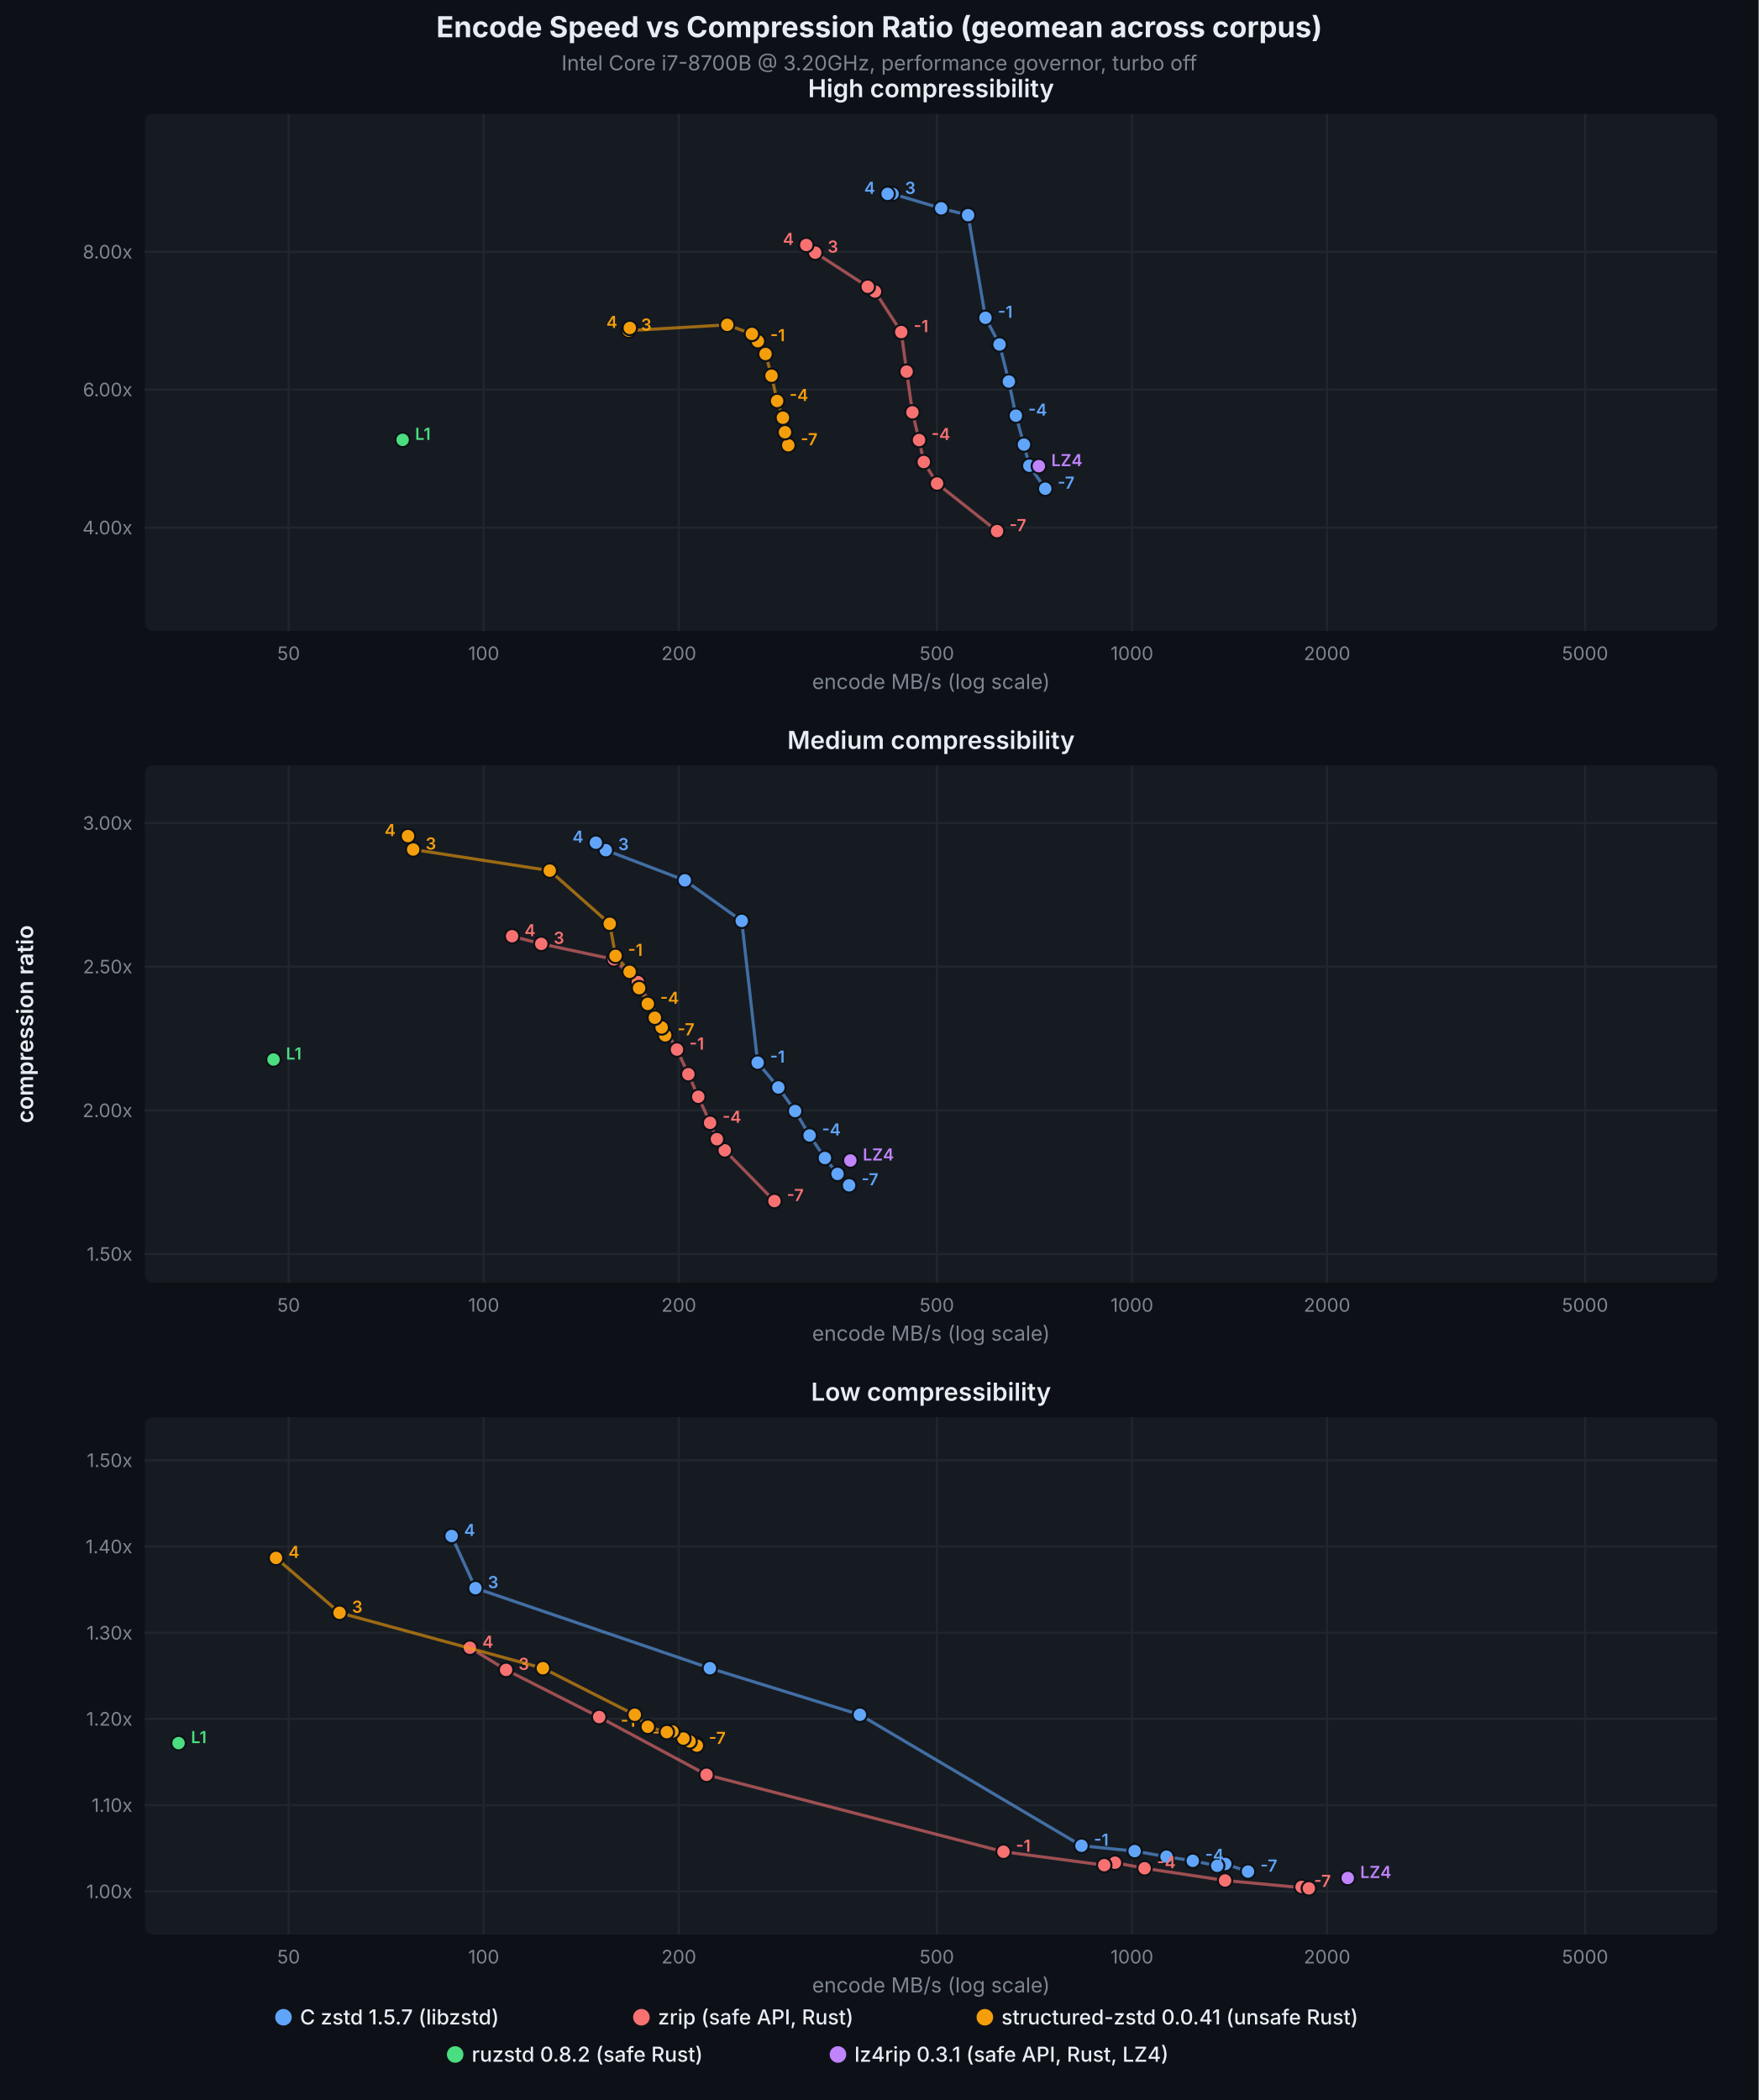
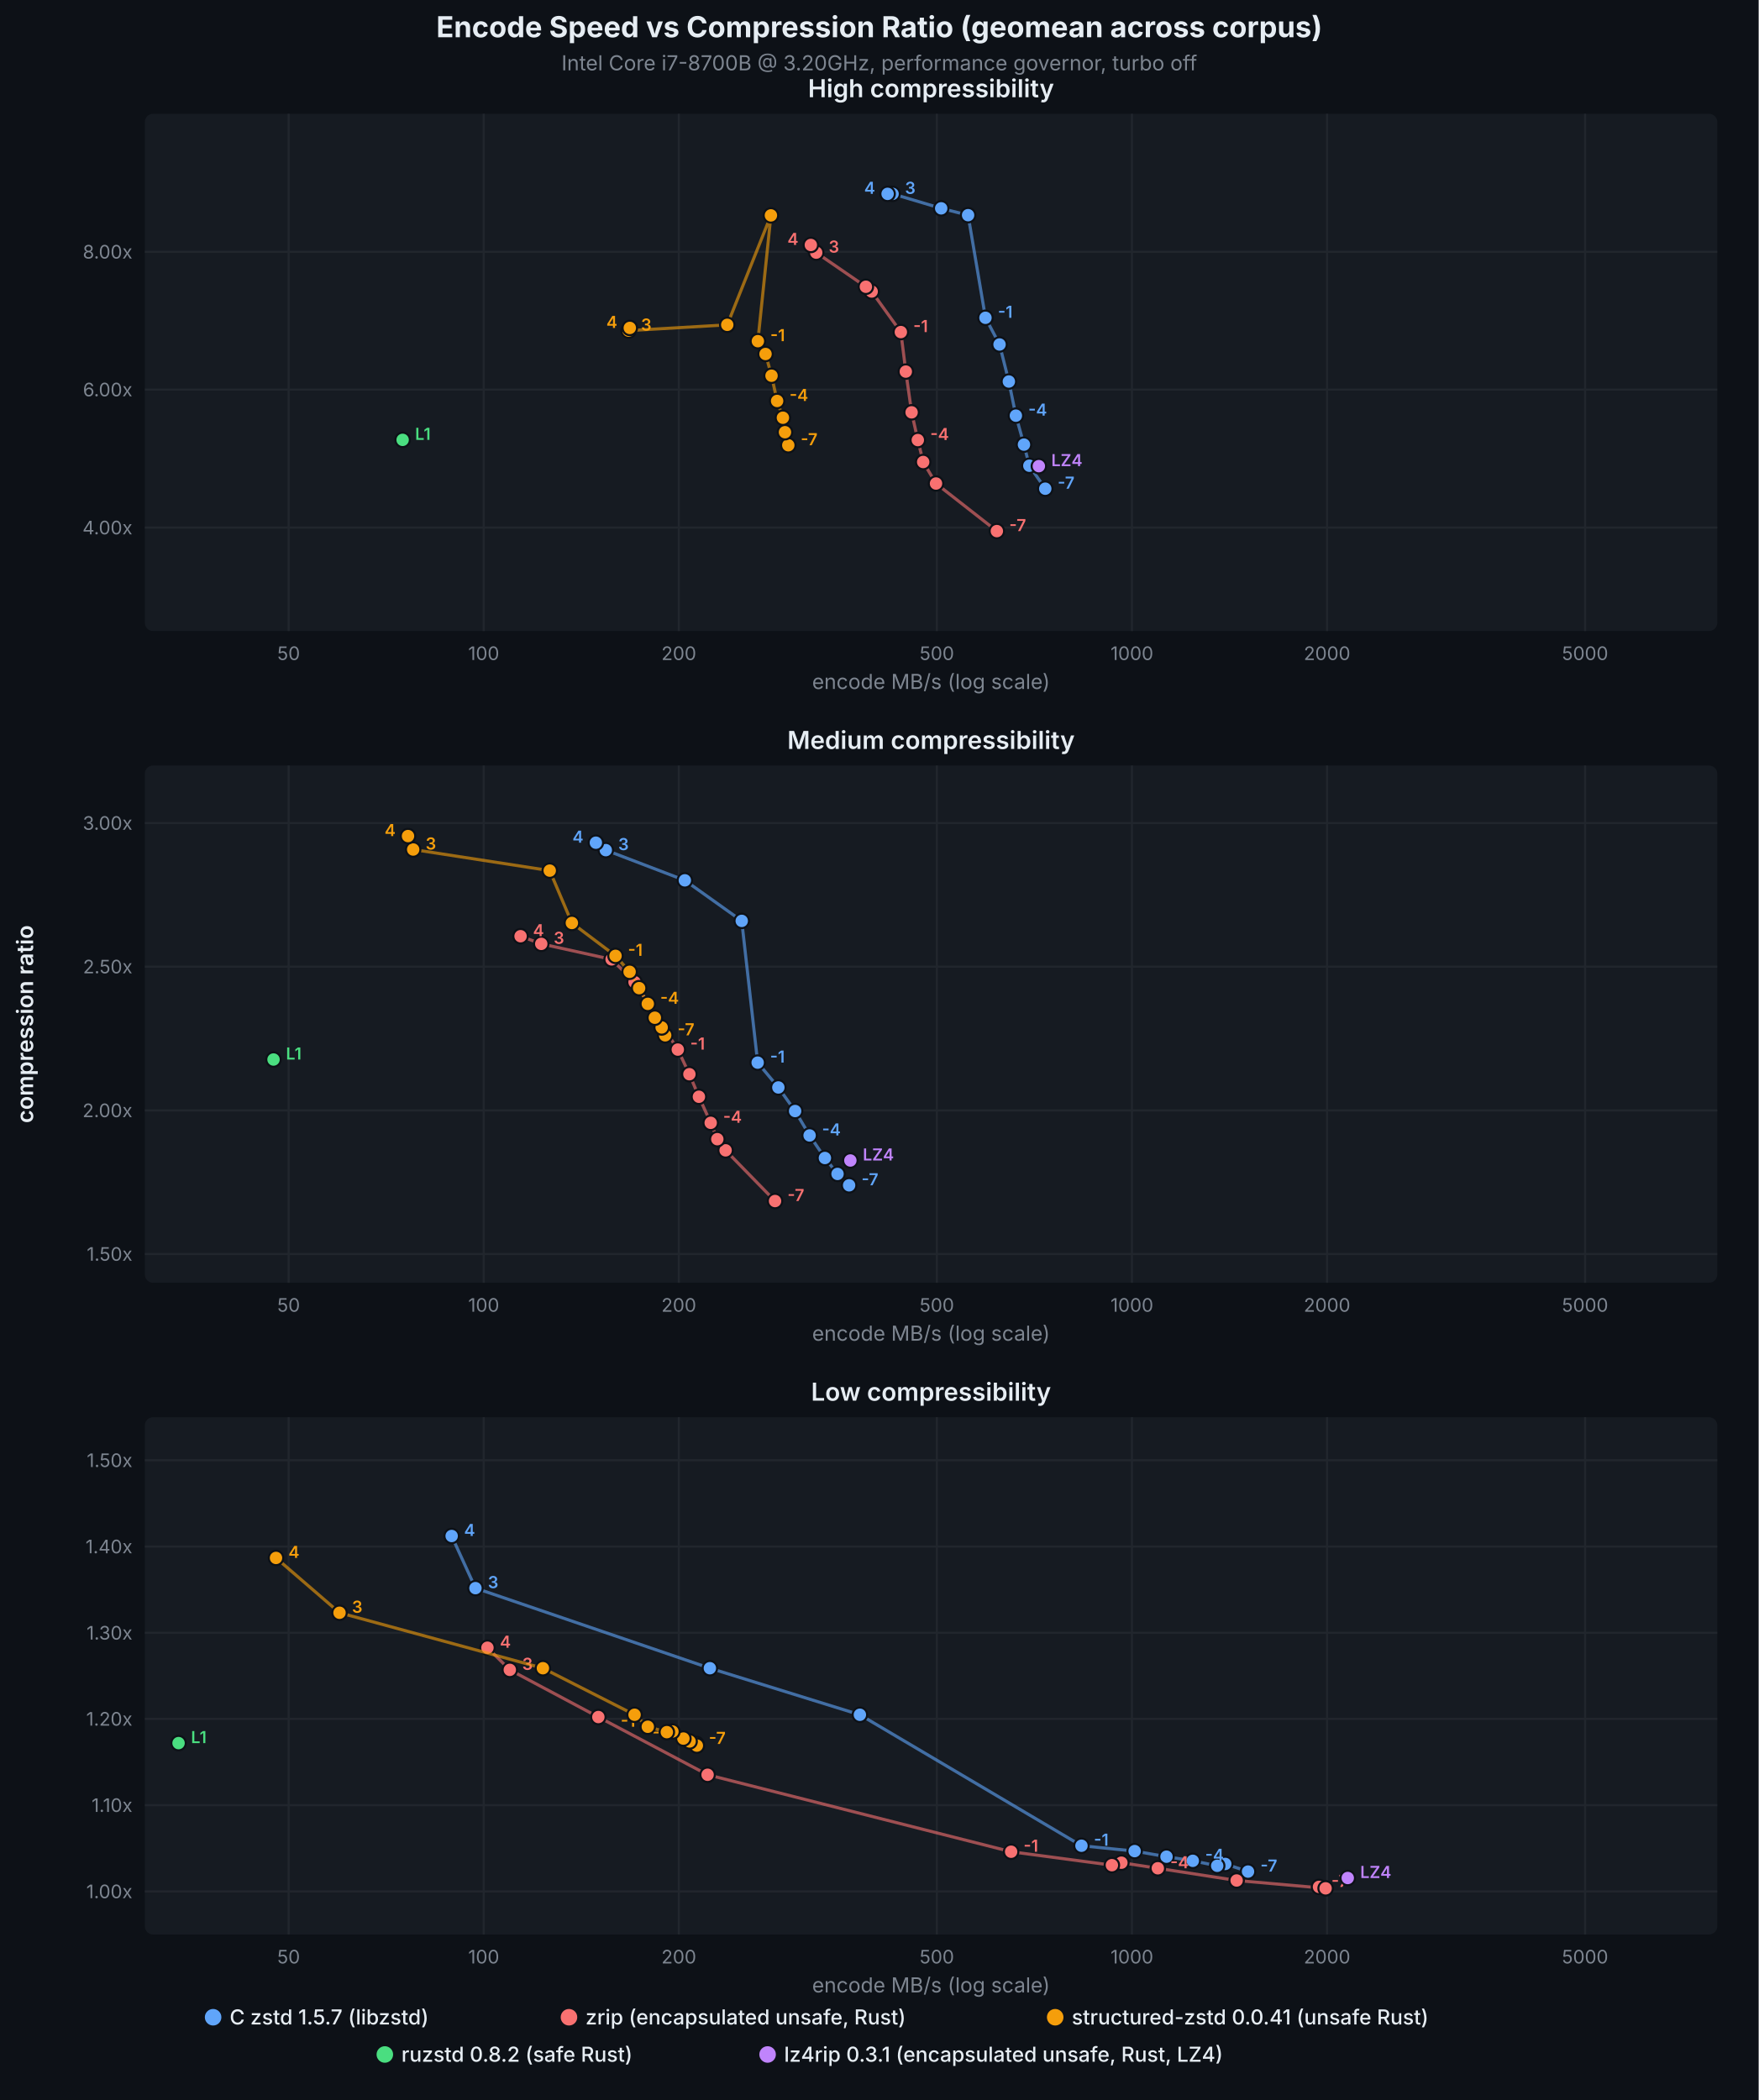
<svg xmlns="http://www.w3.org/2000/svg" viewBox="0 0 850 1015" font-family="system-ui, -apple-system, sans-serif">
  <rect width="850" height="1015" fill="#0d1117" />
  <text x="425.0" y="18" text-anchor="middle" fill="#e6edf3" font-size="14" font-weight="700">Encode Speed vs Compression Ratio (geomean across corpus)</text>
  <text x="425.0" y="34" text-anchor="middle" fill="#7d8590" font-size="10">Intel Core i7-8700B @ 3.20GHz, performance governor, turbo off</text>
  <rect x="70" y="55" width="760" height="250" fill="#161b22" rx="4" />
  <text x="450.0" y="47" text-anchor="middle" fill="#e6edf3" font-size="12" font-weight="600">High compressibility</text>
  <line x1="70" y1="255.0" x2="830" y2="255.0" stroke="#21262d" stroke-width="1" />
  <text x="64" y="255.0" text-anchor="end" dominant-baseline="middle" fill="#7d8590" font-size="9">4.00x</text>
  <line x1="70" y1="188.3" x2="830" y2="188.3" stroke="#21262d" stroke-width="1" />
  <text x="64" y="188.3" text-anchor="end" dominant-baseline="middle" fill="#7d8590" font-size="9">6.00x</text>
  <line x1="70" y1="121.7" x2="830" y2="121.7" stroke="#21262d" stroke-width="1" />
  <text x="64" y="121.7" text-anchor="end" dominant-baseline="middle" fill="#7d8590" font-size="9">8.00x</text>
  <line x1="139.5" y1="55" x2="139.5" y2="305" stroke="#21262d" stroke-width="1" />
  <text x="139.5" y="319" text-anchor="middle" fill="#7d8590" font-size="9">50</text>
  <line x1="233.8" y1="55" x2="233.8" y2="305" stroke="#21262d" stroke-width="1" />
  <text x="233.8" y="319" text-anchor="middle" fill="#7d8590" font-size="9">100</text>
  <line x1="328.1" y1="55" x2="328.1" y2="305" stroke="#21262d" stroke-width="1" />
  <text x="328.1" y="319" text-anchor="middle" fill="#7d8590" font-size="9">200</text>
  <line x1="452.8" y1="55" x2="452.8" y2="305" stroke="#21262d" stroke-width="1" />
  <text x="452.8" y="319" text-anchor="middle" fill="#7d8590" font-size="9">500</text>
  <line x1="547.1" y1="55" x2="547.1" y2="305" stroke="#21262d" stroke-width="1" />
  <text x="547.1" y="319" text-anchor="middle" fill="#7d8590" font-size="9">1000</text>
  <line x1="641.4" y1="55" x2="641.4" y2="305" stroke="#21262d" stroke-width="1" />
  <text x="641.4" y="319" text-anchor="middle" fill="#7d8590" font-size="9">2000</text>
  <line x1="766.1" y1="55" x2="766.1" y2="305" stroke="#21262d" stroke-width="1" />
  <text x="766.1" y="319" text-anchor="middle" fill="#7d8590" font-size="9">5000</text>
  <text x="450.0" y="333" text-anchor="middle" fill="#7d8590" font-size="10">encode MB/s (log scale)</text>
  <path d="M505.2,236.2L497.5,225.1L494.9,214.9L491.0,200.9L487.6,184.4L483.1,166.5L476.3,153.6L467.9,104.0L454.9,100.7L431.4,93.7L429.0,93.7" fill="none" stroke="#60a5fa" stroke-width="1.5" stroke-opacity="0.6" />
  <circle cx="505.2" cy="236.2" r="3.5" fill="#60a5fa" stroke="#0d1117" stroke-width="1" />
  <text x="511.2" y="236.2" text-anchor="start" fill="#60a5fa" font-size="8" font-weight="600">-7</text>
  <circle cx="497.5" cy="225.1" r="3.5" fill="#60a5fa" stroke="#0d1117" stroke-width="1" />
  <circle cx="494.9" cy="214.9" r="3.5" fill="#60a5fa" stroke="#0d1117" stroke-width="1" />
  <circle cx="491.0" cy="200.9" r="3.5" fill="#60a5fa" stroke="#0d1117" stroke-width="1" />
  <text x="497.0" y="200.9" text-anchor="start" fill="#60a5fa" font-size="8" font-weight="600">-4</text>
  <circle cx="487.6" cy="184.4" r="3.5" fill="#60a5fa" stroke="#0d1117" stroke-width="1" />
  <circle cx="483.1" cy="166.5" r="3.5" fill="#60a5fa" stroke="#0d1117" stroke-width="1" />
  <circle cx="476.3" cy="153.6" r="3.5" fill="#60a5fa" stroke="#0d1117" stroke-width="1" />
  <text x="482.3" y="153.6" text-anchor="start" fill="#60a5fa" font-size="8" font-weight="600">-1</text>
  <circle cx="467.9" cy="104.0" r="3.5" fill="#60a5fa" stroke="#0d1117" stroke-width="1" />
  <circle cx="454.9" cy="100.7" r="3.5" fill="#60a5fa" stroke="#0d1117" stroke-width="1" />
  <circle cx="431.4" cy="93.7" r="3.5" fill="#60a5fa" stroke="#0d1117" stroke-width="1" />
  <text x="437.4" y="93.7" text-anchor="start" fill="#60a5fa" font-size="8" font-weight="600">3</text>
  <circle cx="429.0" cy="93.7" r="3.5" fill="#60a5fa" stroke="#0d1117" stroke-width="1" />
  <text x="423.0" y="93.7" text-anchor="end" fill="#60a5fa" font-size="8" font-weight="600">4</text>
-   <path d="M481.9,256.7L452.9,233.7L446.5,223.3L444.2,212.7L441.0,199.3L438.2,179.6L435.6,160.5L422.9,140.9L419.4,138.6L394.0,122.1L389.7,118.4" fill="none" stroke="#f87171" stroke-width="1.5" stroke-opacity="0.6" />
-   <circle cx="481.9" cy="256.7" r="3.5" fill="#f87171" stroke="#0d1117" stroke-width="1" />
-   <text x="487.9" y="256.7" text-anchor="start" fill="#f87171" font-size="8" font-weight="600">-7</text>
-   <circle cx="452.9" cy="233.7" r="3.5" fill="#f87171" stroke="#0d1117" stroke-width="1" />
-   <circle cx="446.5" cy="223.3" r="3.5" fill="#f87171" stroke="#0d1117" stroke-width="1" />
-   <circle cx="444.2" cy="212.7" r="3.5" fill="#f87171" stroke="#0d1117" stroke-width="1" />
-   <text x="450.2" y="212.7" text-anchor="start" fill="#f87171" font-size="8" font-weight="600">-4</text>
-   <circle cx="441.0" cy="199.3" r="3.5" fill="#f87171" stroke="#0d1117" stroke-width="1" />
-   <circle cx="438.2" cy="179.6" r="3.5" fill="#f87171" stroke="#0d1117" stroke-width="1" />
-   <circle cx="435.6" cy="160.5" r="3.5" fill="#f87171" stroke="#0d1117" stroke-width="1" />
-   <text x="441.6" y="160.5" text-anchor="start" fill="#f87171" font-size="8" font-weight="600">-1</text>
-   <circle cx="422.9" cy="140.9" r="3.5" fill="#f87171" stroke="#0d1117" stroke-width="1" />
-   <circle cx="419.4" cy="138.6" r="3.5" fill="#f87171" stroke="#0d1117" stroke-width="1" />
-   <circle cx="394.0" cy="122.1" r="3.5" fill="#f87171" stroke="#0d1117" stroke-width="1" />
-   <text x="400.0" y="122.1" text-anchor="start" fill="#f87171" font-size="8" font-weight="600">3</text>
-   <circle cx="389.7" cy="118.4" r="3.5" fill="#f87171" stroke="#0d1117" stroke-width="1" />
-   <text x="383.7" y="118.4" text-anchor="end" fill="#f87171" font-size="8" font-weight="600">4</text>
-   <path d="M381.0,215.2L379.4,208.9L378.4,201.9L375.6,193.8L372.9,181.6L370.0,171.1L366.3,164.9L363.4,161.4L351.5,157.0L303.8,159.8L304.4,158.5" fill="none" stroke="#f59e0b" stroke-width="1.5" stroke-opacity="0.6" />
+   <path d="M481.8,256.7L452.4,233.7L446.2,223.3L443.6,212.7L440.6,199.3L437.8,179.6L435.4,160.5L421.3,140.9L418.5,138.6L394.5,122.1L391.9,118.4" fill="none" stroke="#f87171" stroke-width="1.5" stroke-opacity="0.6" />
+   <circle cx="481.8" cy="256.7" r="3.5" fill="#f87171" stroke="#0d1117" stroke-width="1" />
+   <text x="487.8" y="256.7" text-anchor="start" fill="#f87171" font-size="8" font-weight="600">-7</text>
+   <circle cx="452.4" cy="233.7" r="3.5" fill="#f87171" stroke="#0d1117" stroke-width="1" />
+   <circle cx="446.2" cy="223.3" r="3.5" fill="#f87171" stroke="#0d1117" stroke-width="1" />
+   <circle cx="443.6" cy="212.7" r="3.5" fill="#f87171" stroke="#0d1117" stroke-width="1" />
+   <text x="449.6" y="212.7" text-anchor="start" fill="#f87171" font-size="8" font-weight="600">-4</text>
+   <circle cx="440.6" cy="199.3" r="3.5" fill="#f87171" stroke="#0d1117" stroke-width="1" />
+   <circle cx="437.8" cy="179.6" r="3.5" fill="#f87171" stroke="#0d1117" stroke-width="1" />
+   <circle cx="435.4" cy="160.5" r="3.5" fill="#f87171" stroke="#0d1117" stroke-width="1" />
+   <text x="441.4" y="160.5" text-anchor="start" fill="#f87171" font-size="8" font-weight="600">-1</text>
+   <circle cx="421.3" cy="140.9" r="3.5" fill="#f87171" stroke="#0d1117" stroke-width="1" />
+   <circle cx="418.5" cy="138.6" r="3.5" fill="#f87171" stroke="#0d1117" stroke-width="1" />
+   <circle cx="394.5" cy="122.1" r="3.5" fill="#f87171" stroke="#0d1117" stroke-width="1" />
+   <text x="400.5" y="122.1" text-anchor="start" fill="#f87171" font-size="8" font-weight="600">3</text>
+   <circle cx="391.9" cy="118.4" r="3.5" fill="#f87171" stroke="#0d1117" stroke-width="1" />
+   <text x="385.9" y="118.4" text-anchor="end" fill="#f87171" font-size="8" font-weight="600">4</text>
+   <path d="M381.0,215.2L379.4,208.9L378.4,201.9L375.6,193.8L372.9,181.6L370.0,171.1L366.3,164.9L372.6,104.1L351.5,157.0L303.8,159.8L304.4,158.5" fill="none" stroke="#f59e0b" stroke-width="1.5" stroke-opacity="0.6" />
  <circle cx="381.0" cy="215.2" r="3.5" fill="#f59e0b" stroke="#0d1117" stroke-width="1" />
  <text x="387.0" y="215.2" text-anchor="start" fill="#f59e0b" font-size="8" font-weight="600">-7</text>
  <circle cx="379.4" cy="208.9" r="3.5" fill="#f59e0b" stroke="#0d1117" stroke-width="1" />
  <circle cx="378.4" cy="201.9" r="3.5" fill="#f59e0b" stroke="#0d1117" stroke-width="1" />
  <circle cx="375.6" cy="193.8" r="3.5" fill="#f59e0b" stroke="#0d1117" stroke-width="1" />
  <text x="381.6" y="193.8" text-anchor="start" fill="#f59e0b" font-size="8" font-weight="600">-4</text>
  <circle cx="372.9" cy="181.6" r="3.5" fill="#f59e0b" stroke="#0d1117" stroke-width="1" />
  <circle cx="370.0" cy="171.1" r="3.5" fill="#f59e0b" stroke="#0d1117" stroke-width="1" />
  <circle cx="366.3" cy="164.9" r="3.5" fill="#f59e0b" stroke="#0d1117" stroke-width="1" />
  <text x="372.3" y="164.9" text-anchor="start" fill="#f59e0b" font-size="8" font-weight="600">-1</text>
-   <circle cx="363.4" cy="161.4" r="3.5" fill="#f59e0b" stroke="#0d1117" stroke-width="1" />
+   <circle cx="372.6" cy="104.1" r="3.5" fill="#f59e0b" stroke="#0d1117" stroke-width="1" />
  <circle cx="351.5" cy="157.0" r="3.5" fill="#f59e0b" stroke="#0d1117" stroke-width="1" />
  <circle cx="303.8" cy="159.8" r="3.5" fill="#f59e0b" stroke="#0d1117" stroke-width="1" />
  <text x="309.8" y="159.8" text-anchor="start" fill="#f59e0b" font-size="8" font-weight="600">3</text>
  <circle cx="304.4" cy="158.5" r="3.5" fill="#f59e0b" stroke="#0d1117" stroke-width="1" />
  <text x="298.4" y="158.5" text-anchor="end" fill="#f59e0b" font-size="8" font-weight="600">4</text>
  <circle cx="194.6" cy="212.6" r="3.5" fill="#4ade80" stroke="#0d1117" stroke-width="1" />
  <text x="200.6" y="212.6" text-anchor="start" fill="#4ade80" font-size="8" font-weight="600">L1</text>
  <circle cx="502.1" cy="225.3" r="3.5" fill="#c084fc" stroke="#0d1117" stroke-width="1" />
  <text x="508.1" y="225.3" text-anchor="start" fill="#c084fc" font-size="8" font-weight="600">LZ4</text>
  <rect x="70" y="370" width="760" height="250" fill="#161b22" rx="4" />
  <text x="450.0" y="362" text-anchor="middle" fill="#e6edf3" font-size="12" font-weight="600">Medium compressibility</text>
  <line x1="70" y1="606.1" x2="830" y2="606.1" stroke="#21262d" stroke-width="1" />
  <text x="64" y="606.1" text-anchor="end" dominant-baseline="middle" fill="#7d8590" font-size="9">1.50x</text>
  <line x1="70" y1="536.7" x2="830" y2="536.7" stroke="#21262d" stroke-width="1" />
  <text x="64" y="536.7" text-anchor="end" dominant-baseline="middle" fill="#7d8590" font-size="9">2.00x</text>
  <line x1="70" y1="467.2" x2="830" y2="467.2" stroke="#21262d" stroke-width="1" />
  <text x="64" y="467.2" text-anchor="end" dominant-baseline="middle" fill="#7d8590" font-size="9">2.50x</text>
  <line x1="70" y1="397.8" x2="830" y2="397.8" stroke="#21262d" stroke-width="1" />
  <text x="64" y="397.8" text-anchor="end" dominant-baseline="middle" fill="#7d8590" font-size="9">3.00x</text>
  <line x1="139.5" y1="370" x2="139.5" y2="620" stroke="#21262d" stroke-width="1" />
  <text x="139.5" y="634" text-anchor="middle" fill="#7d8590" font-size="9">50</text>
  <line x1="233.8" y1="370" x2="233.8" y2="620" stroke="#21262d" stroke-width="1" />
  <text x="233.8" y="634" text-anchor="middle" fill="#7d8590" font-size="9">100</text>
  <line x1="328.1" y1="370" x2="328.1" y2="620" stroke="#21262d" stroke-width="1" />
  <text x="328.1" y="634" text-anchor="middle" fill="#7d8590" font-size="9">200</text>
  <line x1="452.8" y1="370" x2="452.8" y2="620" stroke="#21262d" stroke-width="1" />
  <text x="452.8" y="634" text-anchor="middle" fill="#7d8590" font-size="9">500</text>
  <line x1="547.1" y1="370" x2="547.1" y2="620" stroke="#21262d" stroke-width="1" />
  <text x="547.1" y="634" text-anchor="middle" fill="#7d8590" font-size="9">1000</text>
  <line x1="641.4" y1="370" x2="641.4" y2="620" stroke="#21262d" stroke-width="1" />
  <text x="641.4" y="634" text-anchor="middle" fill="#7d8590" font-size="9">2000</text>
  <line x1="766.1" y1="370" x2="766.1" y2="620" stroke="#21262d" stroke-width="1" />
  <text x="766.1" y="634" text-anchor="middle" fill="#7d8590" font-size="9">5000</text>
  <text x="450.0" y="648" text-anchor="middle" fill="#7d8590" font-size="10">encode MB/s (log scale)</text>
  <path d="M410.4,572.9L404.8,567.4L398.7,559.7L391.3,548.8L384.3,537.0L376.2,525.6L366.2,513.6L358.5,445.1L331.0,425.5L292.8,410.9L288.0,407.3" fill="none" stroke="#60a5fa" stroke-width="1.5" stroke-opacity="0.6" />
  <circle cx="410.4" cy="572.9" r="3.5" fill="#60a5fa" stroke="#0d1117" stroke-width="1" />
  <text x="416.4" y="572.9" text-anchor="start" fill="#60a5fa" font-size="8" font-weight="600">-7</text>
  <circle cx="404.8" cy="567.4" r="3.5" fill="#60a5fa" stroke="#0d1117" stroke-width="1" />
  <circle cx="398.7" cy="559.7" r="3.5" fill="#60a5fa" stroke="#0d1117" stroke-width="1" />
  <circle cx="391.3" cy="548.8" r="3.5" fill="#60a5fa" stroke="#0d1117" stroke-width="1" />
  <text x="397.3" y="548.8" text-anchor="start" fill="#60a5fa" font-size="8" font-weight="600">-4</text>
  <circle cx="384.3" cy="537.0" r="3.5" fill="#60a5fa" stroke="#0d1117" stroke-width="1" />
  <circle cx="376.2" cy="525.6" r="3.5" fill="#60a5fa" stroke="#0d1117" stroke-width="1" />
  <circle cx="366.2" cy="513.6" r="3.5" fill="#60a5fa" stroke="#0d1117" stroke-width="1" />
  <text x="372.2" y="513.6" text-anchor="start" fill="#60a5fa" font-size="8" font-weight="600">-1</text>
  <circle cx="358.5" cy="445.1" r="3.5" fill="#60a5fa" stroke="#0d1117" stroke-width="1" />
  <circle cx="331.0" cy="425.5" r="3.5" fill="#60a5fa" stroke="#0d1117" stroke-width="1" />
  <circle cx="292.8" cy="410.9" r="3.5" fill="#60a5fa" stroke="#0d1117" stroke-width="1" />
  <text x="298.8" y="410.9" text-anchor="start" fill="#60a5fa" font-size="8" font-weight="600">3</text>
  <circle cx="288.0" cy="407.3" r="3.5" fill="#60a5fa" stroke="#0d1117" stroke-width="1" />
  <text x="282.0" y="407.3" text-anchor="end" fill="#60a5fa" font-size="8" font-weight="600">4</text>
-   <path d="M374.3,580.5L350.3,556.0L346.5,550.6L343.2,542.7L337.5,530.1L332.7,519.2L327.2,507.3L308.3,474.7L296.7,463.7L261.6,456.2L247.5,452.5" fill="none" stroke="#f87171" stroke-width="1.5" stroke-opacity="0.6" />
-   <circle cx="374.3" cy="580.5" r="3.5" fill="#f87171" stroke="#0d1117" stroke-width="1" />
-   <text x="380.3" y="580.5" text-anchor="start" fill="#f87171" font-size="8" font-weight="600">-7</text>
-   <circle cx="350.3" cy="556.0" r="3.5" fill="#f87171" stroke="#0d1117" stroke-width="1" />
-   <circle cx="346.5" cy="550.6" r="3.5" fill="#f87171" stroke="#0d1117" stroke-width="1" />
-   <circle cx="343.2" cy="542.7" r="3.5" fill="#f87171" stroke="#0d1117" stroke-width="1" />
-   <text x="349.2" y="542.7" text-anchor="start" fill="#f87171" font-size="8" font-weight="600">-4</text>
-   <circle cx="337.5" cy="530.1" r="3.5" fill="#f87171" stroke="#0d1117" stroke-width="1" />
-   <circle cx="332.7" cy="519.2" r="3.5" fill="#f87171" stroke="#0d1117" stroke-width="1" />
-   <circle cx="327.2" cy="507.3" r="3.5" fill="#f87171" stroke="#0d1117" stroke-width="1" />
-   <text x="333.2" y="507.3" text-anchor="start" fill="#f87171" font-size="8" font-weight="600">-1</text>
-   <circle cx="308.3" cy="474.7" r="3.5" fill="#f87171" stroke="#0d1117" stroke-width="1" />
-   <circle cx="296.7" cy="463.7" r="3.5" fill="#f87171" stroke="#0d1117" stroke-width="1" />
+   <path d="M374.6,580.5L350.7,556.0L346.7,550.6L343.5,542.7L337.8,530.1L333.2,519.2L327.6,507.3L306.7,474.7L295.6,463.7L261.6,456.2L251.6,452.5" fill="none" stroke="#f87171" stroke-width="1.5" stroke-opacity="0.6" />
+   <circle cx="374.6" cy="580.5" r="3.5" fill="#f87171" stroke="#0d1117" stroke-width="1" />
+   <text x="380.6" y="580.5" text-anchor="start" fill="#f87171" font-size="8" font-weight="600">-7</text>
+   <circle cx="350.7" cy="556.0" r="3.5" fill="#f87171" stroke="#0d1117" stroke-width="1" />
+   <circle cx="346.7" cy="550.6" r="3.5" fill="#f87171" stroke="#0d1117" stroke-width="1" />
+   <circle cx="343.5" cy="542.7" r="3.5" fill="#f87171" stroke="#0d1117" stroke-width="1" />
+   <text x="349.5" y="542.7" text-anchor="start" fill="#f87171" font-size="8" font-weight="600">-4</text>
+   <circle cx="337.8" cy="530.1" r="3.5" fill="#f87171" stroke="#0d1117" stroke-width="1" />
+   <circle cx="333.2" cy="519.2" r="3.5" fill="#f87171" stroke="#0d1117" stroke-width="1" />
+   <circle cx="327.6" cy="507.3" r="3.5" fill="#f87171" stroke="#0d1117" stroke-width="1" />
+   <text x="333.6" y="507.3" text-anchor="start" fill="#f87171" font-size="8" font-weight="600">-1</text>
+   <circle cx="306.7" cy="474.7" r="3.5" fill="#f87171" stroke="#0d1117" stroke-width="1" />
+   <circle cx="295.6" cy="463.7" r="3.5" fill="#f87171" stroke="#0d1117" stroke-width="1" />
  <circle cx="261.6" cy="456.2" r="3.5" fill="#f87171" stroke="#0d1117" stroke-width="1" />
  <text x="267.6" y="456.2" text-anchor="start" fill="#f87171" font-size="8" font-weight="600">3</text>
-   <circle cx="247.5" cy="452.5" r="3.5" fill="#f87171" stroke="#0d1117" stroke-width="1" />
-   <text x="253.5" y="452.5" text-anchor="start" fill="#f87171" font-size="8" font-weight="600">4</text>
-   <path d="M321.5,500.4L319.8,496.6L316.5,491.9L313.1,485.2L308.9,477.6L304.3,469.7L297.5,462.0L294.7,446.5L265.7,420.8L199.7,410.6L197.2,404.1" fill="none" stroke="#f59e0b" stroke-width="1.5" stroke-opacity="0.6" />
+   <circle cx="251.6" cy="452.5" r="3.5" fill="#f87171" stroke="#0d1117" stroke-width="1" />
+   <text x="257.6" y="452.5" text-anchor="start" fill="#f87171" font-size="8" font-weight="600">4</text>
+   <path d="M321.5,500.4L319.8,496.6L316.5,491.9L313.1,485.2L308.9,477.6L304.3,469.7L297.5,462.0L276.4,446.1L265.7,420.8L199.7,410.6L197.2,404.1" fill="none" stroke="#f59e0b" stroke-width="1.5" stroke-opacity="0.6" />
  <circle cx="321.5" cy="500.4" r="3.5" fill="#f59e0b" stroke="#0d1117" stroke-width="1" />
  <text x="327.5" y="500.4" text-anchor="start" fill="#f59e0b" font-size="8" font-weight="600">-7</text>
  <circle cx="319.8" cy="496.6" r="3.5" fill="#f59e0b" stroke="#0d1117" stroke-width="1" />
  <circle cx="316.5" cy="491.9" r="3.5" fill="#f59e0b" stroke="#0d1117" stroke-width="1" />
  <circle cx="313.1" cy="485.2" r="3.5" fill="#f59e0b" stroke="#0d1117" stroke-width="1" />
  <text x="319.1" y="485.2" text-anchor="start" fill="#f59e0b" font-size="8" font-weight="600">-4</text>
  <circle cx="308.9" cy="477.6" r="3.5" fill="#f59e0b" stroke="#0d1117" stroke-width="1" />
  <circle cx="304.3" cy="469.7" r="3.5" fill="#f59e0b" stroke="#0d1117" stroke-width="1" />
  <circle cx="297.5" cy="462.0" r="3.5" fill="#f59e0b" stroke="#0d1117" stroke-width="1" />
  <text x="303.5" y="462.0" text-anchor="start" fill="#f59e0b" font-size="8" font-weight="600">-1</text>
-   <circle cx="294.7" cy="446.5" r="3.5" fill="#f59e0b" stroke="#0d1117" stroke-width="1" />
+   <circle cx="276.4" cy="446.1" r="3.5" fill="#f59e0b" stroke="#0d1117" stroke-width="1" />
  <circle cx="265.7" cy="420.8" r="3.5" fill="#f59e0b" stroke="#0d1117" stroke-width="1" />
  <circle cx="199.7" cy="410.6" r="3.5" fill="#f59e0b" stroke="#0d1117" stroke-width="1" />
  <text x="205.7" y="410.6" text-anchor="start" fill="#f59e0b" font-size="8" font-weight="600">3</text>
  <circle cx="197.2" cy="404.1" r="3.5" fill="#f59e0b" stroke="#0d1117" stroke-width="1" />
  <text x="191.2" y="404.1" text-anchor="end" fill="#f59e0b" font-size="8" font-weight="600">4</text>
  <circle cx="132.2" cy="512.1" r="3.5" fill="#4ade80" stroke="#0d1117" stroke-width="1" />
  <text x="138.2" y="512.1" text-anchor="start" fill="#4ade80" font-size="8" font-weight="600">L1</text>
  <circle cx="411.0" cy="560.9" r="3.5" fill="#c084fc" stroke="#0d1117" stroke-width="1" />
  <text x="417.0" y="560.9" text-anchor="start" fill="#c084fc" font-size="8" font-weight="600">LZ4</text>
  <rect x="70" y="685" width="760" height="250" fill="#161b22" rx="4" />
  <text x="450.0" y="677" text-anchor="middle" fill="#e6edf3" font-size="12" font-weight="600">Low compressibility</text>
  <line x1="70" y1="914.2" x2="830" y2="914.2" stroke="#21262d" stroke-width="1" />
  <text x="64" y="914.2" text-anchor="end" dominant-baseline="middle" fill="#7d8590" font-size="9">1.00x</text>
  <line x1="70" y1="872.5" x2="830" y2="872.5" stroke="#21262d" stroke-width="1" />
  <text x="64" y="872.5" text-anchor="end" dominant-baseline="middle" fill="#7d8590" font-size="9">1.10x</text>
  <line x1="70" y1="830.8" x2="830" y2="830.8" stroke="#21262d" stroke-width="1" />
  <text x="64" y="830.8" text-anchor="end" dominant-baseline="middle" fill="#7d8590" font-size="9">1.20x</text>
  <line x1="70" y1="789.2" x2="830" y2="789.2" stroke="#21262d" stroke-width="1" />
  <text x="64" y="789.2" text-anchor="end" dominant-baseline="middle" fill="#7d8590" font-size="9">1.30x</text>
  <line x1="70" y1="747.5" x2="830" y2="747.5" stroke="#21262d" stroke-width="1" />
  <text x="64" y="747.5" text-anchor="end" dominant-baseline="middle" fill="#7d8590" font-size="9">1.40x</text>
  <line x1="70" y1="705.8" x2="830" y2="705.8" stroke="#21262d" stroke-width="1" />
  <text x="64" y="705.8" text-anchor="end" dominant-baseline="middle" fill="#7d8590" font-size="9">1.50x</text>
  <line x1="139.5" y1="685" x2="139.5" y2="935" stroke="#21262d" stroke-width="1" />
  <text x="139.5" y="949" text-anchor="middle" fill="#7d8590" font-size="9">50</text>
  <line x1="233.8" y1="685" x2="233.8" y2="935" stroke="#21262d" stroke-width="1" />
  <text x="233.8" y="949" text-anchor="middle" fill="#7d8590" font-size="9">100</text>
  <line x1="328.1" y1="685" x2="328.1" y2="935" stroke="#21262d" stroke-width="1" />
  <text x="328.1" y="949" text-anchor="middle" fill="#7d8590" font-size="9">200</text>
  <line x1="452.8" y1="685" x2="452.8" y2="935" stroke="#21262d" stroke-width="1" />
  <text x="452.8" y="949" text-anchor="middle" fill="#7d8590" font-size="9">500</text>
  <line x1="547.1" y1="685" x2="547.1" y2="935" stroke="#21262d" stroke-width="1" />
  <text x="547.1" y="949" text-anchor="middle" fill="#7d8590" font-size="9">1000</text>
  <line x1="641.4" y1="685" x2="641.4" y2="935" stroke="#21262d" stroke-width="1" />
  <text x="641.4" y="949" text-anchor="middle" fill="#7d8590" font-size="9">2000</text>
  <line x1="766.1" y1="685" x2="766.1" y2="935" stroke="#21262d" stroke-width="1" />
  <text x="766.1" y="949" text-anchor="middle" fill="#7d8590" font-size="9">5000</text>
  <text x="450.0" y="963" text-anchor="middle" fill="#7d8590" font-size="10">encode MB/s (log scale)</text>
  <path d="M603.2,904.6L592.2,900.9L588.3,901.8L576.5,899.4L563.8,897.4L548.4,894.7L522.7,892.1L415.6,828.8L343.1,806.3L229.8,767.6L218.3,742.4" fill="none" stroke="#60a5fa" stroke-width="1.5" stroke-opacity="0.6" />
  <circle cx="603.2" cy="904.6" r="3.5" fill="#60a5fa" stroke="#0d1117" stroke-width="1" />
  <text x="609.2" y="904.6" text-anchor="start" fill="#60a5fa" font-size="8" font-weight="600">-7</text>
  <circle cx="592.2" cy="900.9" r="3.5" fill="#60a5fa" stroke="#0d1117" stroke-width="1" />
  <circle cx="588.3" cy="901.8" r="3.5" fill="#60a5fa" stroke="#0d1117" stroke-width="1" />
  <circle cx="576.5" cy="899.4" r="3.5" fill="#60a5fa" stroke="#0d1117" stroke-width="1" />
  <text x="582.5" y="899.4" text-anchor="start" fill="#60a5fa" font-size="8" font-weight="600">-4</text>
  <circle cx="563.8" cy="897.4" r="3.5" fill="#60a5fa" stroke="#0d1117" stroke-width="1" />
  <circle cx="548.4" cy="894.7" r="3.5" fill="#60a5fa" stroke="#0d1117" stroke-width="1" />
  <circle cx="522.7" cy="892.1" r="3.5" fill="#60a5fa" stroke="#0d1117" stroke-width="1" />
  <text x="528.7" y="892.1" text-anchor="start" fill="#60a5fa" font-size="8" font-weight="600">-1</text>
  <circle cx="415.6" cy="828.8" r="3.5" fill="#60a5fa" stroke="#0d1117" stroke-width="1" />
  <circle cx="343.1" cy="806.3" r="3.5" fill="#60a5fa" stroke="#0d1117" stroke-width="1" />
  <circle cx="229.8" cy="767.6" r="3.5" fill="#60a5fa" stroke="#0d1117" stroke-width="1" />
  <text x="235.8" y="767.6" text-anchor="start" fill="#60a5fa" font-size="8" font-weight="600">3</text>
  <circle cx="218.3" cy="742.4" r="3.5" fill="#60a5fa" stroke="#0d1117" stroke-width="1" />
  <text x="224.3" y="742.4" text-anchor="start" fill="#60a5fa" font-size="8" font-weight="600">4</text>
-   <path d="M629.1,912.0L632.6,912.7L592.1,908.9L553.2,903.0L538.9,900.3L533.7,901.5L485.0,895.0L341.5,857.8L289.6,829.9L244.6,807.1L227.1,796.4" fill="none" stroke="#f87171" stroke-width="1.5" stroke-opacity="0.6" />
-   <circle cx="629.1" cy="912.0" r="3.5" fill="#f87171" stroke="#0d1117" stroke-width="1" />
-   <text x="635.1" y="912.0" text-anchor="start" fill="#f87171" font-size="8" font-weight="600">-7</text>
-   <circle cx="632.6" cy="912.7" r="3.5" fill="#f87171" stroke="#0d1117" stroke-width="1" />
-   <circle cx="592.1" cy="908.9" r="3.5" fill="#f87171" stroke="#0d1117" stroke-width="1" />
-   <circle cx="553.2" cy="903.0" r="3.5" fill="#f87171" stroke="#0d1117" stroke-width="1" />
-   <text x="559.2" y="903.0" text-anchor="start" fill="#f87171" font-size="8" font-weight="600">-4</text>
-   <circle cx="538.9" cy="900.3" r="3.5" fill="#f87171" stroke="#0d1117" stroke-width="1" />
-   <circle cx="533.7" cy="901.5" r="3.5" fill="#f87171" stroke="#0d1117" stroke-width="1" />
-   <circle cx="485.0" cy="895.0" r="3.5" fill="#f87171" stroke="#0d1117" stroke-width="1" />
-   <text x="491.0" y="895.0" text-anchor="start" fill="#f87171" font-size="8" font-weight="600">-1</text>
-   <circle cx="341.5" cy="857.8" r="3.5" fill="#f87171" stroke="#0d1117" stroke-width="1" />
-   <circle cx="289.6" cy="829.9" r="3.5" fill="#f87171" stroke="#0d1117" stroke-width="1" />
-   <circle cx="244.6" cy="807.1" r="3.5" fill="#f87171" stroke="#0d1117" stroke-width="1" />
-   <text x="250.6" y="807.1" text-anchor="start" fill="#f87171" font-size="8" font-weight="600">3</text>
-   <circle cx="227.1" cy="796.4" r="3.5" fill="#f87171" stroke="#0d1117" stroke-width="1" />
-   <text x="233.1" y="796.4" text-anchor="start" fill="#f87171" font-size="8" font-weight="600">4</text>
-   <path d="M336.6,842.9L336.8,843.7L333.3,841.7L330.3,840.3L325.0,836.9L322.3,837.2L313.1,834.6L306.8,828.8L262.4,806.3L164.1,779.5L133.4,753.0" fill="none" stroke="#f59e0b" stroke-width="1.5" stroke-opacity="0.6" />
+   <path d="M637.5,912.0L640.7,912.7L597.7,908.9L559.6,903.0L542.0,900.3L537.4,901.5L488.7,895.0L342.0,857.8L289.2,829.9L246.4,807.1L235.6,796.4" fill="none" stroke="#f87171" stroke-width="1.5" stroke-opacity="0.6" />
+   <circle cx="637.5" cy="912.0" r="3.5" fill="#f87171" stroke="#0d1117" stroke-width="1" />
+   <text x="643.5" y="912.0" text-anchor="start" fill="#f87171" font-size="8" font-weight="600">-7</text>
+   <circle cx="640.7" cy="912.7" r="3.5" fill="#f87171" stroke="#0d1117" stroke-width="1" />
+   <circle cx="597.7" cy="908.9" r="3.5" fill="#f87171" stroke="#0d1117" stroke-width="1" />
+   <circle cx="559.6" cy="903.0" r="3.5" fill="#f87171" stroke="#0d1117" stroke-width="1" />
+   <text x="565.6" y="903.0" text-anchor="start" fill="#f87171" font-size="8" font-weight="600">-4</text>
+   <circle cx="542.0" cy="900.3" r="3.5" fill="#f87171" stroke="#0d1117" stroke-width="1" />
+   <circle cx="537.4" cy="901.5" r="3.5" fill="#f87171" stroke="#0d1117" stroke-width="1" />
+   <circle cx="488.7" cy="895.0" r="3.5" fill="#f87171" stroke="#0d1117" stroke-width="1" />
+   <text x="494.7" y="895.0" text-anchor="start" fill="#f87171" font-size="8" font-weight="600">-1</text>
+   <circle cx="342.0" cy="857.8" r="3.5" fill="#f87171" stroke="#0d1117" stroke-width="1" />
+   <circle cx="289.2" cy="829.9" r="3.5" fill="#f87171" stroke="#0d1117" stroke-width="1" />
+   <circle cx="246.4" cy="807.1" r="3.5" fill="#f87171" stroke="#0d1117" stroke-width="1" />
+   <text x="252.4" y="807.1" text-anchor="start" fill="#f87171" font-size="8" font-weight="600">3</text>
+   <circle cx="235.6" cy="796.4" r="3.5" fill="#f87171" stroke="#0d1117" stroke-width="1" />
+   <text x="241.6" y="796.4" text-anchor="start" fill="#f87171" font-size="8" font-weight="600">4</text>
+   <path d="M336.6,842.9L336.8,843.7L333.3,841.7L330.3,840.3L325.0,836.9L322.3,837.2L313.1,834.6L306.7,828.8L262.4,806.3L164.1,779.5L133.4,753.0" fill="none" stroke="#f59e0b" stroke-width="1.5" stroke-opacity="0.6" />
  <circle cx="336.6" cy="842.9" r="3.5" fill="#f59e0b" stroke="#0d1117" stroke-width="1" />
  <text x="342.6" y="842.9" text-anchor="start" fill="#f59e0b" font-size="8" font-weight="600">-7</text>
  <circle cx="336.8" cy="843.7" r="3.5" fill="#f59e0b" stroke="#0d1117" stroke-width="1" />
  <circle cx="333.3" cy="841.7" r="3.5" fill="#f59e0b" stroke="#0d1117" stroke-width="1" />
  <circle cx="330.3" cy="840.3" r="3.5" fill="#f59e0b" stroke="#0d1117" stroke-width="1" />
  <text x="324.3" y="840.3" text-anchor="end" fill="#f59e0b" font-size="8" font-weight="600">-4</text>
  <circle cx="325.0" cy="836.9" r="3.5" fill="#f59e0b" stroke="#0d1117" stroke-width="1" />
  <circle cx="322.3" cy="837.2" r="3.5" fill="#f59e0b" stroke="#0d1117" stroke-width="1" />
  <circle cx="313.1" cy="834.6" r="3.5" fill="#f59e0b" stroke="#0d1117" stroke-width="1" />
  <text x="307.1" y="834.6" text-anchor="end" fill="#f59e0b" font-size="8" font-weight="600">-1</text>
-   <circle cx="306.8" cy="828.8" r="3.5" fill="#f59e0b" stroke="#0d1117" stroke-width="1" />
+   <circle cx="306.7" cy="828.8" r="3.5" fill="#f59e0b" stroke="#0d1117" stroke-width="1" />
  <circle cx="262.4" cy="806.3" r="3.5" fill="#f59e0b" stroke="#0d1117" stroke-width="1" />
  <circle cx="164.1" cy="779.5" r="3.5" fill="#f59e0b" stroke="#0d1117" stroke-width="1" />
  <text x="170.1" y="779.5" text-anchor="start" fill="#f59e0b" font-size="8" font-weight="600">3</text>
  <circle cx="133.4" cy="753.0" r="3.5" fill="#f59e0b" stroke="#0d1117" stroke-width="1" />
  <text x="139.4" y="753.0" text-anchor="start" fill="#f59e0b" font-size="8" font-weight="600">4</text>
  <circle cx="86.3" cy="842.5" r="3.5" fill="#4ade80" stroke="#0d1117" stroke-width="1" />
  <text x="92.3" y="842.5" text-anchor="start" fill="#4ade80" font-size="8" font-weight="600">L1</text>
  <circle cx="651.4" cy="907.7" r="3.5" fill="#c084fc" stroke="#0d1117" stroke-width="1" />
  <text x="657.4" y="907.7" text-anchor="start" fill="#c084fc" font-size="8" font-weight="600">LZ4</text>
  <text x="16" y="495.0" text-anchor="middle" fill="#e6edf3" font-size="11" font-weight="600" transform="rotate(-90,16,495.0)">compression ratio</text>
-   <circle cx="137" cy="975" r="4" fill="#60a5fa" />
-   <text x="145" y="978.5" fill="#e6edf3" font-size="10" font-weight="500">C zstd 1.5.7 (libzstd)</text>
-   <circle cx="310" cy="975" r="4" fill="#f87171" />
-   <text x="318" y="978.5" fill="#e6edf3" font-size="10" font-weight="500">zrip (safe API, Rust)</text>
-   <circle cx="476" cy="975" r="4" fill="#f59e0b" />
-   <text x="484" y="978.5" fill="#e6edf3" font-size="10" font-weight="500">structured-zstd 0.0.41 (unsafe Rust)</text>
-   <circle cx="220" cy="993" r="4" fill="#4ade80" />
-   <text x="228" y="996.5" fill="#e6edf3" font-size="10" font-weight="500">ruzstd 0.8.2 (safe Rust)</text>
-   <circle cx="405" cy="993" r="4" fill="#c084fc" />
-   <text x="413" y="996.5" fill="#e6edf3" font-size="10" font-weight="500">lz4rip 0.3.1 (safe API, Rust, LZ4)</text>
+   <circle cx="103" cy="975" r="4" fill="#60a5fa" />
+   <text x="111" y="978.5" fill="#e6edf3" font-size="10" font-weight="500">C zstd 1.5.7 (libzstd)</text>
+   <circle cx="275" cy="975" r="4" fill="#f87171" />
+   <text x="283" y="978.5" fill="#e6edf3" font-size="10" font-weight="500">zrip (encapsulated unsafe, Rust)</text>
+   <circle cx="510" cy="975" r="4" fill="#f59e0b" />
+   <text x="518" y="978.5" fill="#e6edf3" font-size="10" font-weight="500">structured-zstd 0.0.41 (unsafe Rust)</text>
+   <circle cx="186" cy="993" r="4" fill="#4ade80" />
+   <text x="194" y="996.5" fill="#e6edf3" font-size="10" font-weight="500">ruzstd 0.8.2 (safe Rust)</text>
+   <circle cx="371" cy="993" r="4" fill="#c084fc" />
+   <text x="379" y="996.5" fill="#e6edf3" font-size="10" font-weight="500">lz4rip 0.3.1 (encapsulated unsafe, Rust, LZ4)</text>
</svg>
